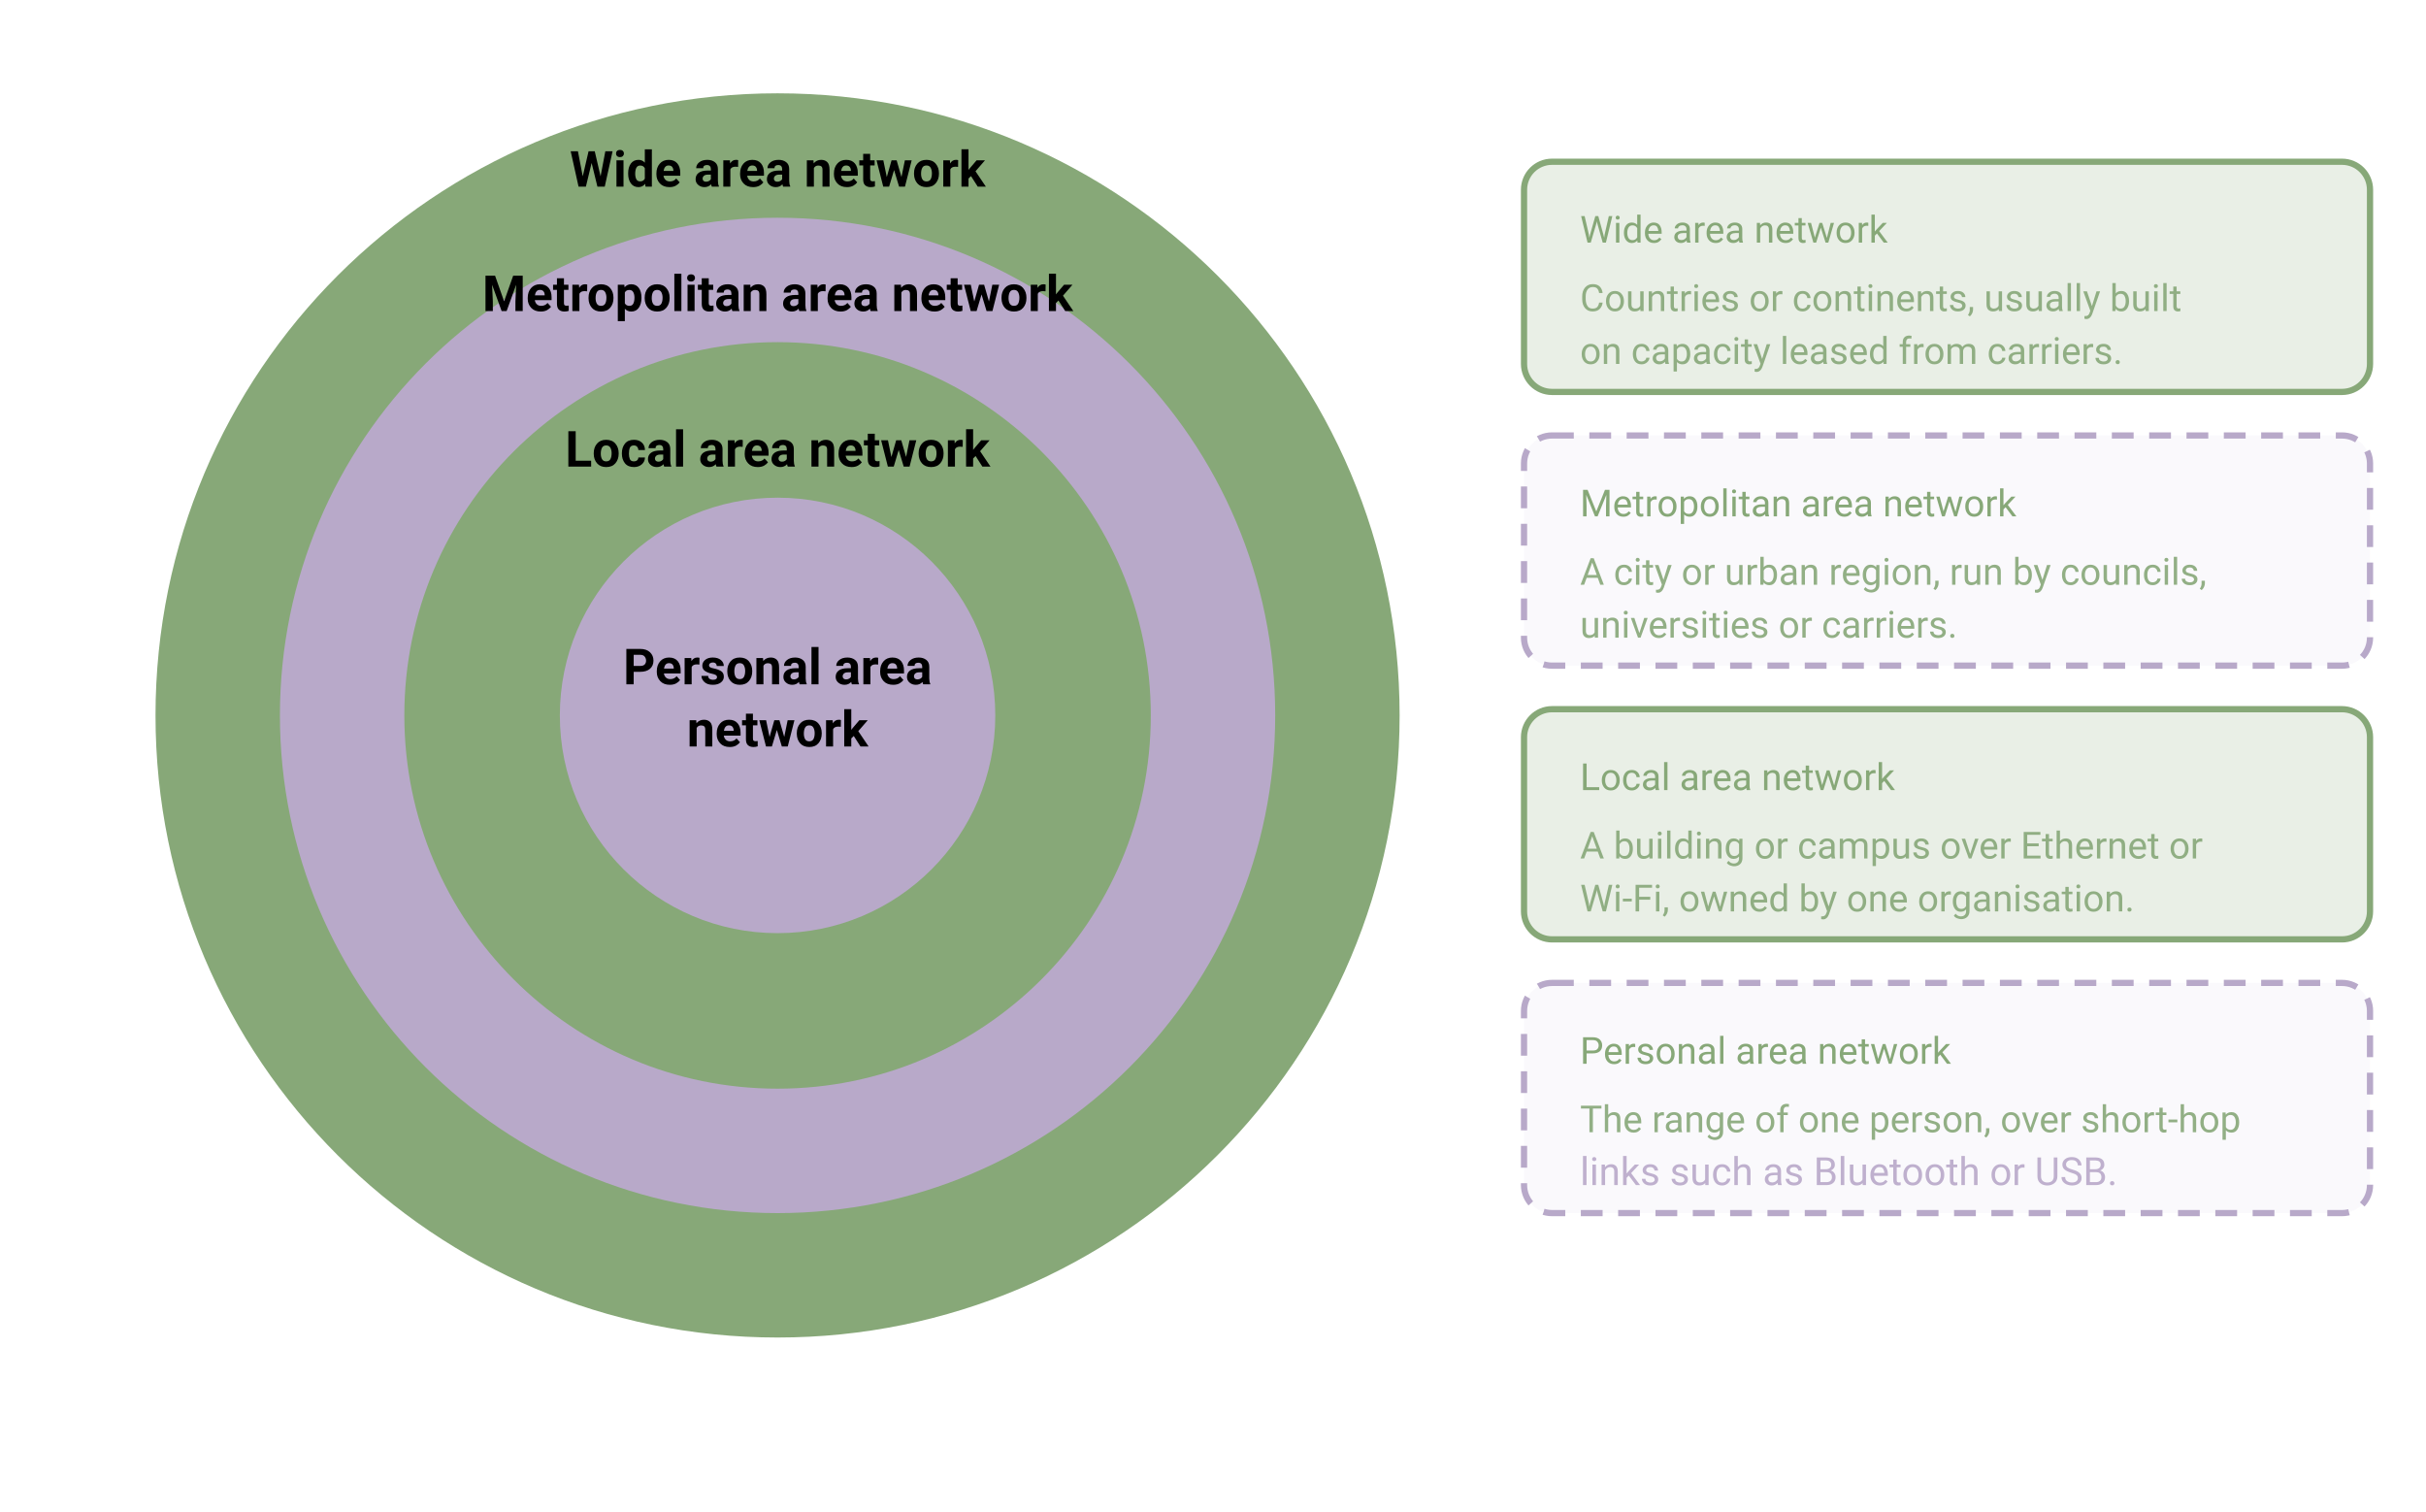
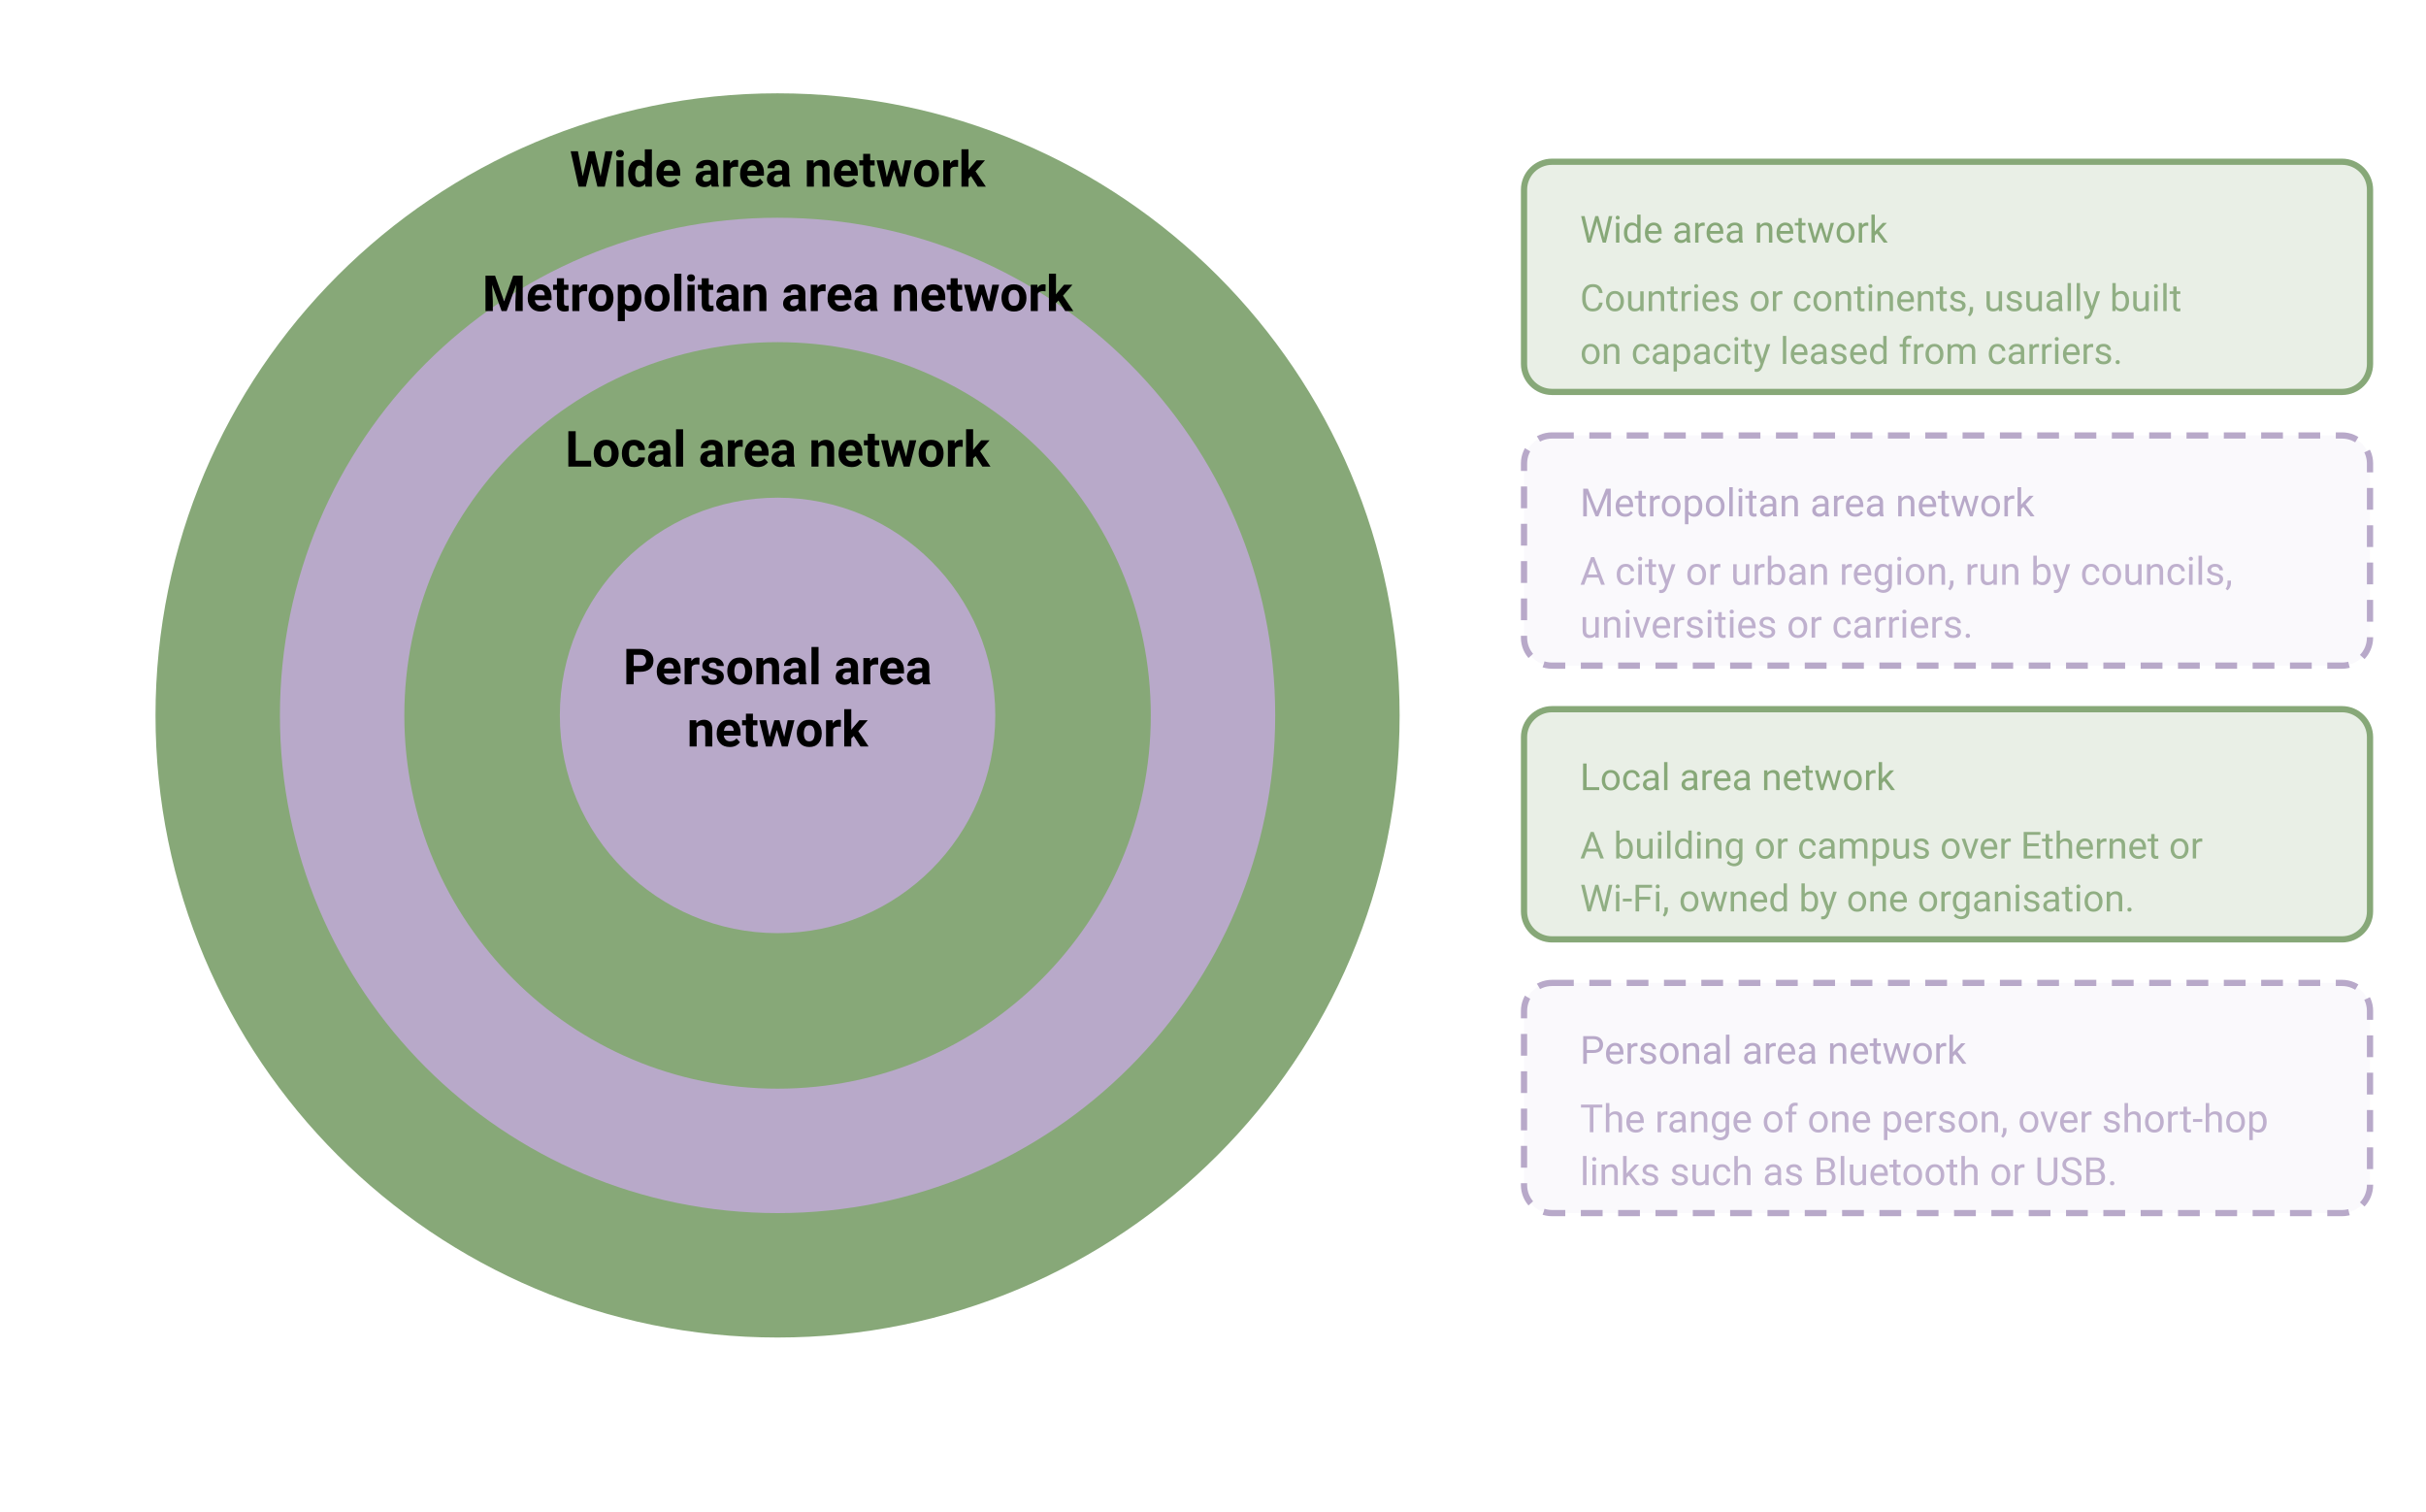
<svg xmlns="http://www.w3.org/2000/svg" width="780" height="486" viewBox="0 0 780 486" role="img" aria-labelledby="t d">
  <defs>
    <marker id="as" markerWidth="9" markerHeight="9" refX="8" refY="4.5" orient="auto">
      <path d="M0,0 L9,4.5 L0,9 Z" fill="#87A878" />
    </marker>
    <marker id="al" markerWidth="9" markerHeight="9" refX="8" refY="4.5" orient="auto">
      <path d="M0,0 L9,4.5 L0,9 Z" fill="#B8A9C9" />
    </marker>
  </defs>
  <style>
 text{font-family:'Segoe UI',system-ui,-apple-system,Roboto,Arial,sans-serif}
 .dev{fill:#87A878;fill-opacity:.18;stroke:#87A878;stroke-width:2}
 .host{fill:#B8A9C9;fill-opacity:.18;stroke:#B8A9C9;stroke-width:2}
 .dim{fill:#B8A9C9;fill-opacity:.07;stroke:#B8A9C9;stroke-width:2;stroke-dasharray:7 5}
 .ext{fill:#B8A9C9;fill-opacity:.07;stroke:#B8A9C9;stroke-width:2;stroke-dasharray:7 5}
 .chip{fill:#87A878;fill-opacity:.12;stroke:none}
 .chipl{fill:#B8A9C9;fill-opacity:.12;stroke:none}
 .nd{font-size:16px;font-weight:600;fill:##000000}
 .nh{font-size:16px;font-weight:600;fill:##000000}
 .el{font-size:12px;fill:#87A878}
 .elh{font-size:12px;fill:#B8A9C9}
 .note{font-size:12.5px;fill:#B8A9C9}
 .nt{font-size:13px;font-weight:600;fill:#B8A9C9}
</style>
  <circle cx="250" cy="230" r="200" fill="#87A878" />
  <circle cx="250" cy="230" r="160" fill="#B8A9C9" />
  <circle cx="250" cy="230" r="120" fill="#87A878" />
  <circle cx="250" cy="230" r="70" fill="#B8A9C9" />
  <g text-anchor="middle" font-size="13.5" font-weight="600">
    <text class="nd" x="250" y="60" font-size="13">Wide area network</text>
    <text class="nh" x="250" y="100" font-size="13">Metropolitan area network</text>
    <text class="nd" x="250" y="150" font-size="13">Local area network</text>
    <text class="nh" x="250" y="220" font-size="15">Personal area</text>
    <text class="nh" x="250" y="240" font-size="15">network</text>
  </g>
  <g>
    <rect class="dev" x="490" y="52" width="272" height="74" rx="9" fill-opacity=".10" />
    <text class="el" x="508" y="78" font-size="14.5">Wide area network</text>
    <text class="el" x="508" y="100" fill-opacity=".9">Countries or continents, usually built</text>
    <text class="el" x="508" y="117" fill-opacity=".9">on capacity leased from carriers.</text>
-     <rect class="dim" x="490" y="140" width="272" height="74" rx="9" />
-     <text class="el" x="508" y="166" font-size="14.5">Metropolitan area network</text>
-     <text class="el" x="508" y="188" fill-opacity=".9">A city or urban region, run by councils,</text>
-     <text class="el" x="508" y="205" fill-opacity=".9">universities or carriers.</text>
+     <rect class="dim" x="490" y="140" width="272" height="74" rx="9" fill-opacity=".10" />
+     <text class="note" x="508" y="166" font-size="14.5">Metropolitan area network</text>
+     <text class="note" x="508" y="188" fill-opacity=".9">A city or urban region, run by councils,</text>
+     <text class="note" x="508" y="205" fill-opacity=".9">universities or carriers.</text>
    <rect class="dev" x="490" y="228" width="272" height="74" rx="9" fill-opacity=".10" />
    <text class="el" x="508" y="254" font-size="14.5">Local area network</text>
    <text class="el" x="508" y="276" fill-opacity=".9">A building or campus over Ethernet or</text>
    <text class="el" x="508" y="293" fill-opacity=".9">Wi-Fi, owned by one organisation.</text>
-     <rect class="dim" x="490" y="316" width="272" height="74" rx="9" />
-     <text class="el" x="508" y="342" font-size="14.5">Personal area network</text>
-     <text class="el" x="508" y="364" fill-opacity=".9">The range of one person, over short-hop</text>
+     <rect class="dim" x="490" y="316" width="272" height="74" rx="9" fill-opacity=".10" />
+     <text class="note" x="508" y="342" font-size="14.5">Personal area network</text>
+     <text class="note" x="508" y="364" fill-opacity=".9">The range of one person, over short-hop</text>
    <text class="note" x="508" y="381" fill-opacity=".9">links such as Bluetooth or USB.</text>
  </g>
</svg>
